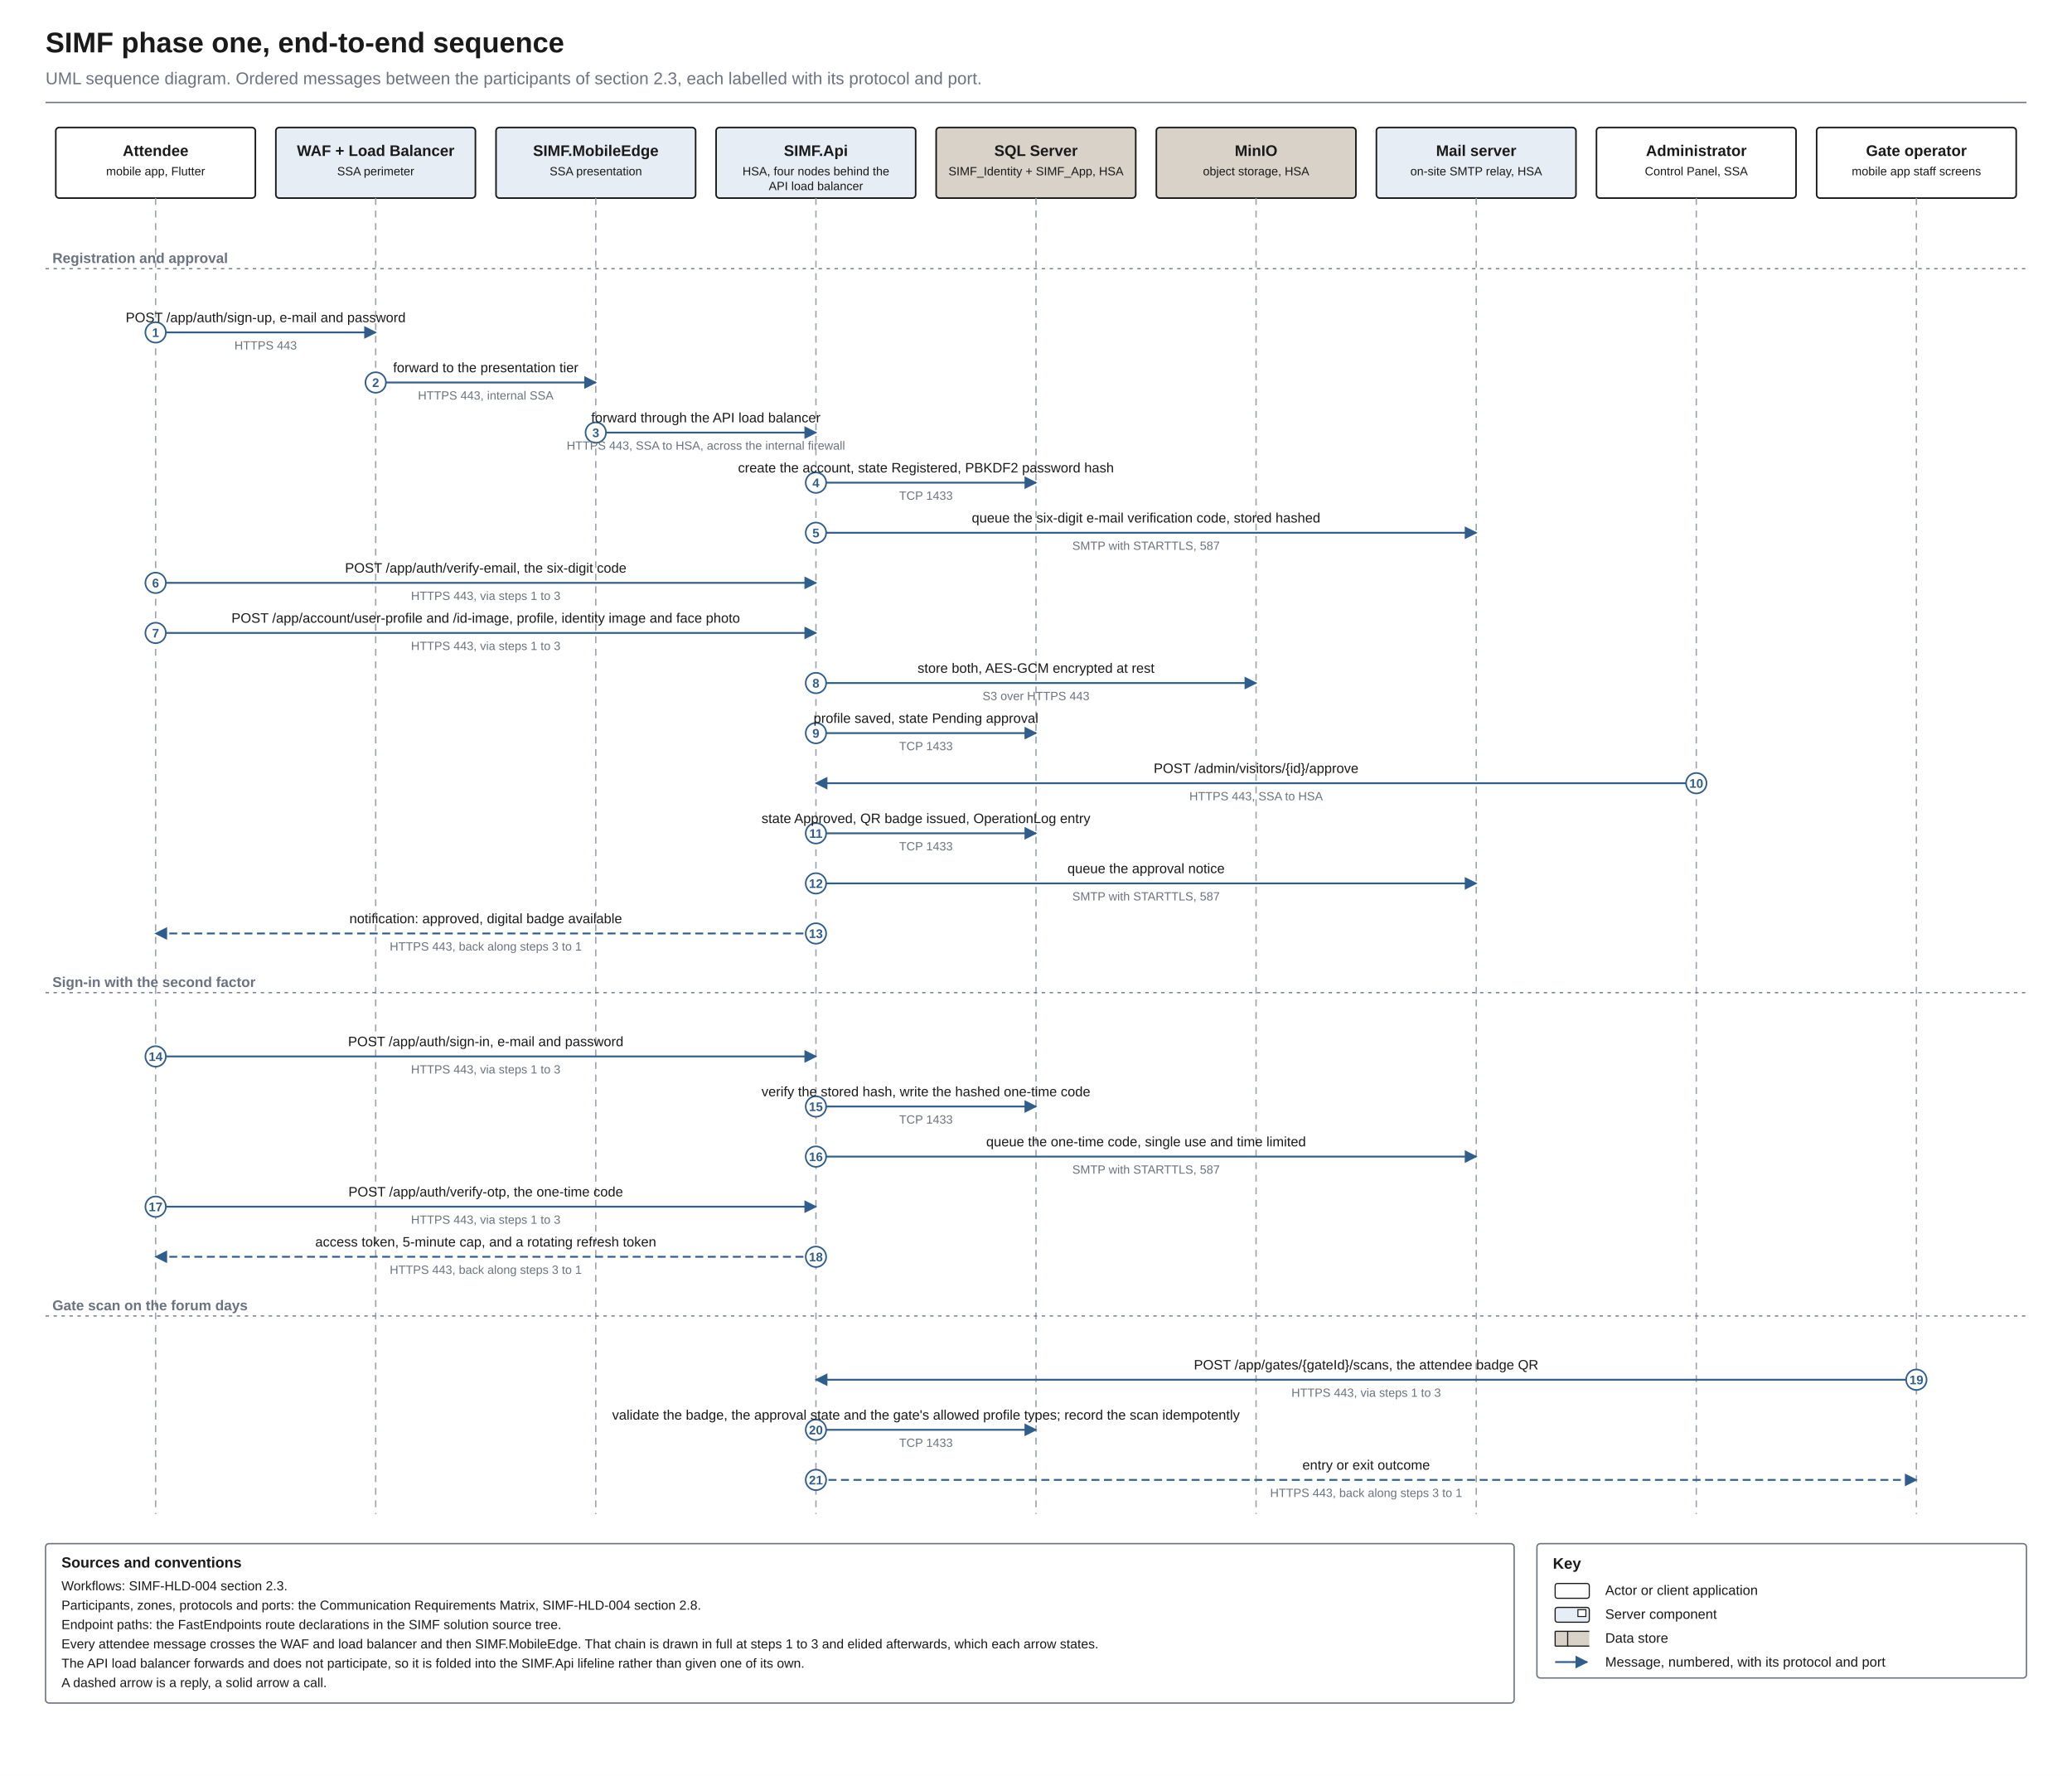
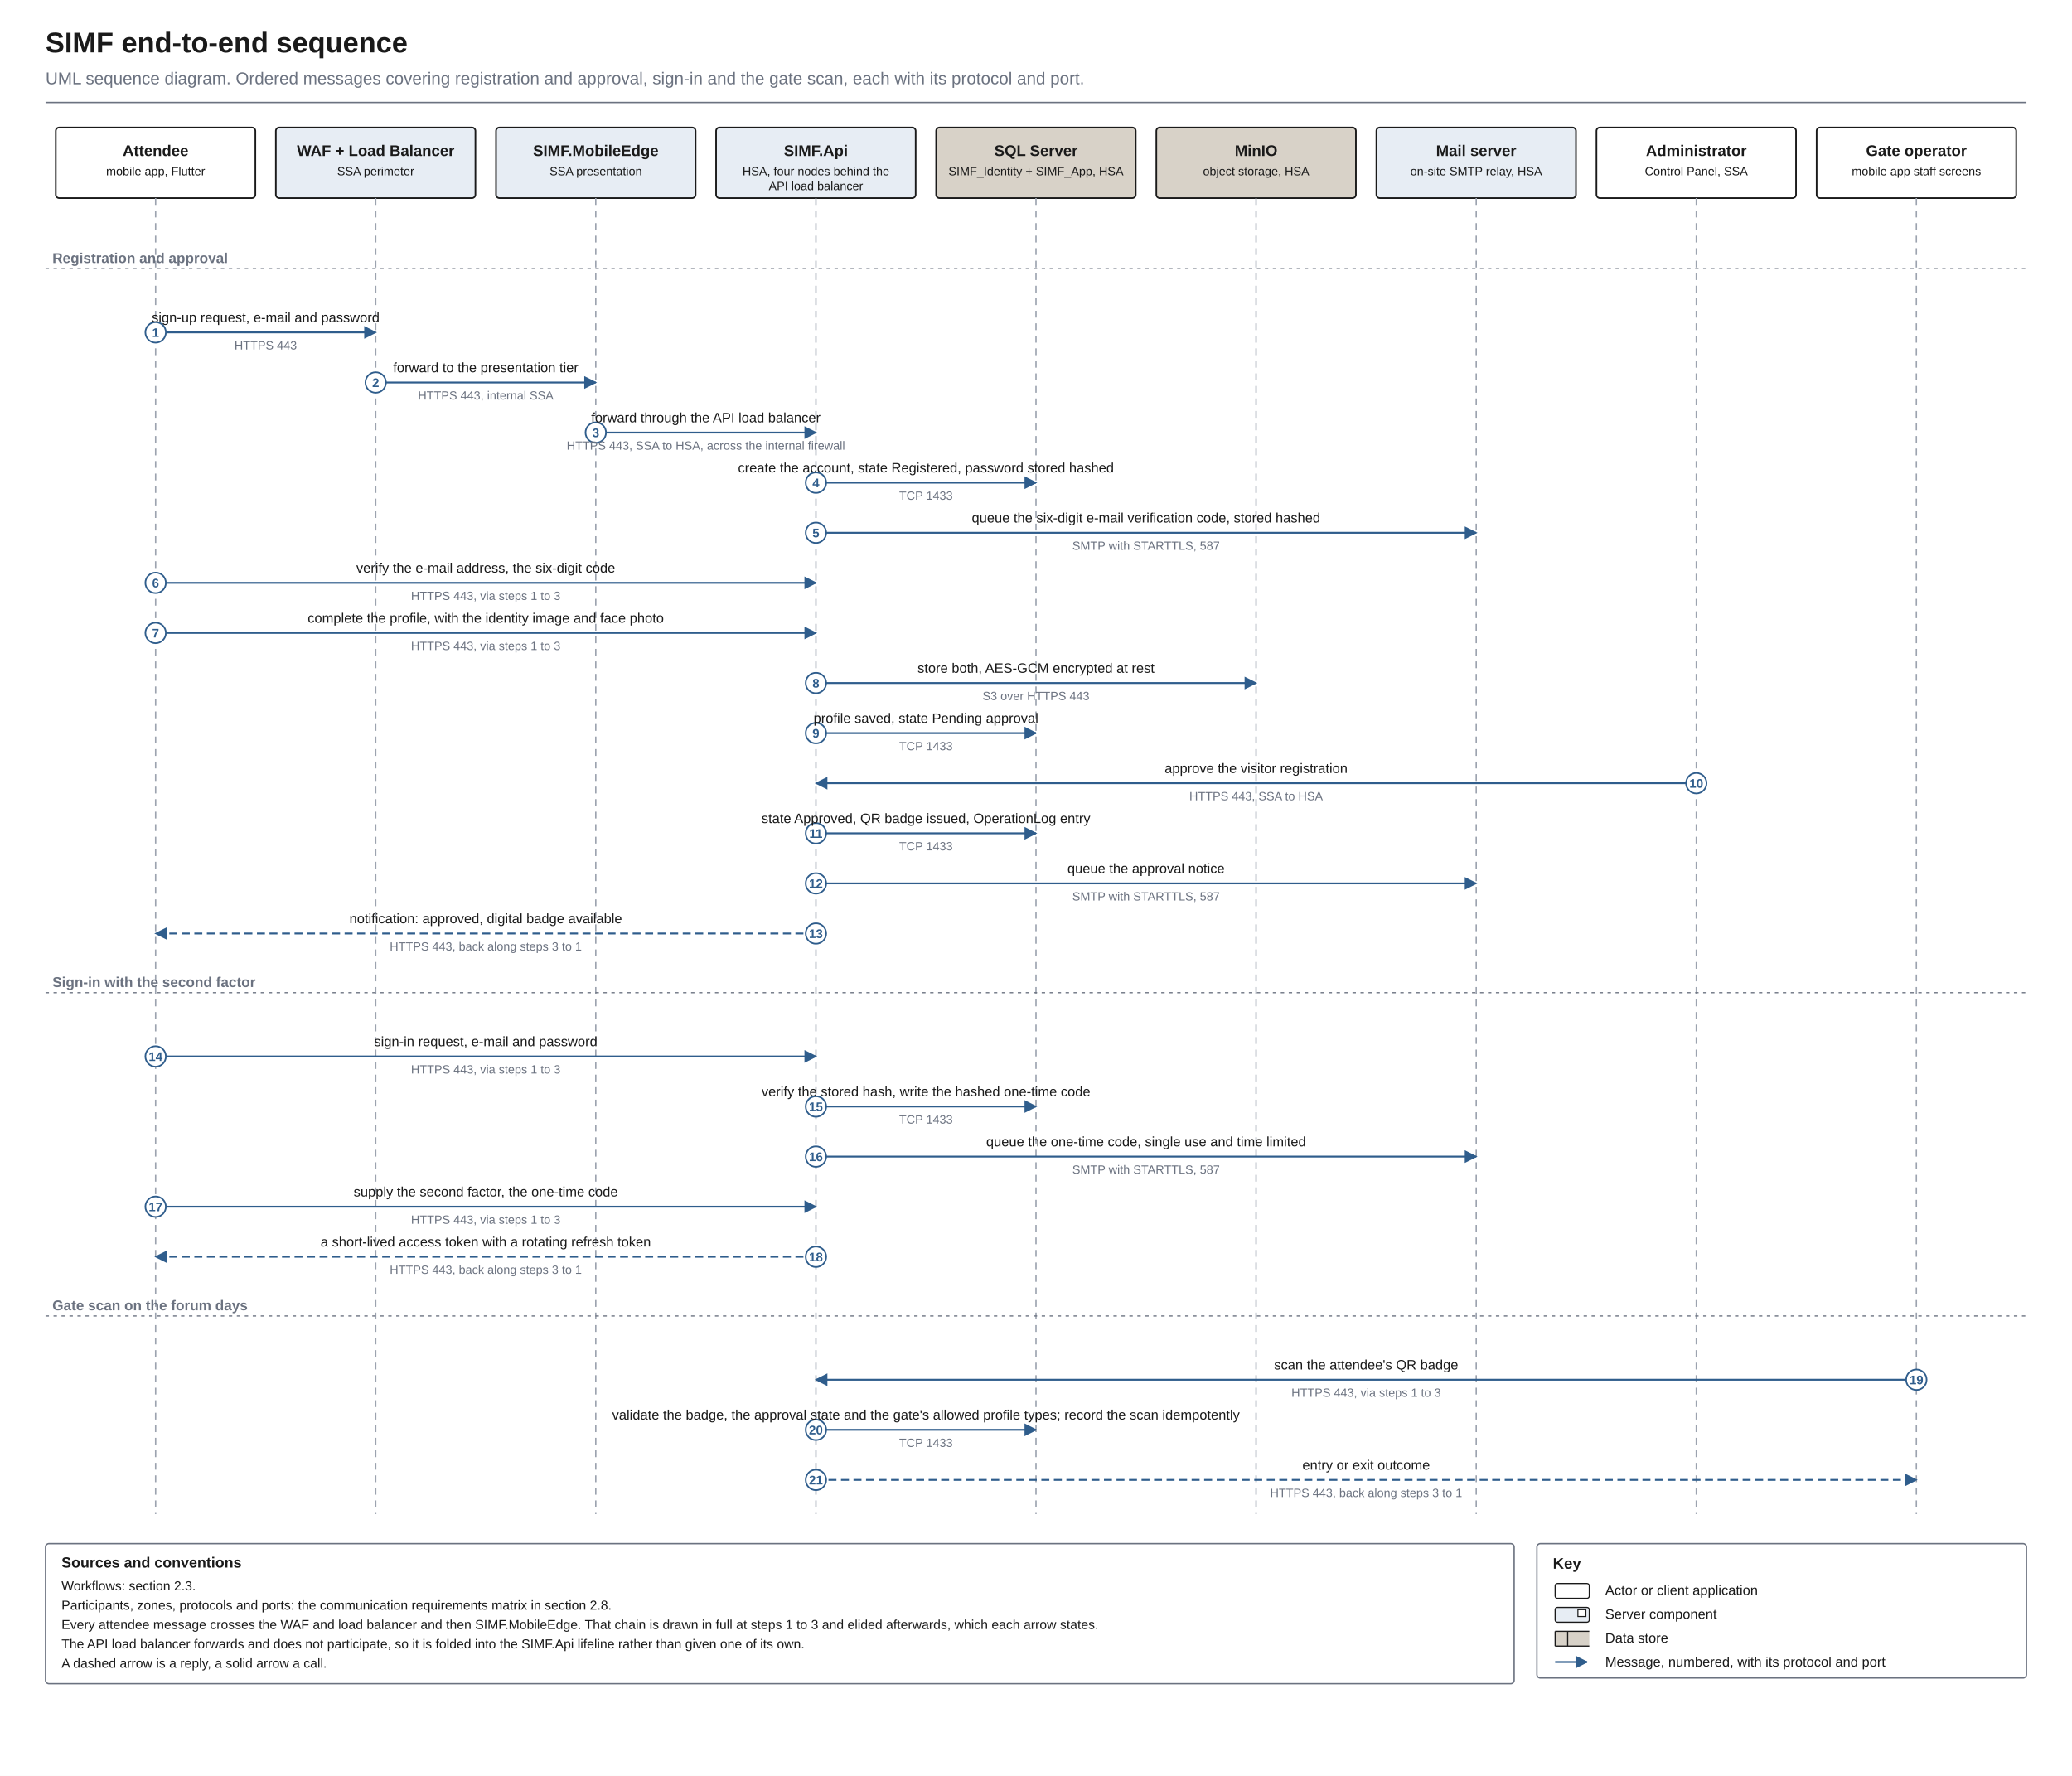
<svg xmlns="http://www.w3.org/2000/svg" width="1820" height="1560" viewBox="0 0 1820 1560">
  <defs>
    <marker id="ar" viewBox="0 0 10 10" refX="9" refY="5" markerWidth="7" markerHeight="7" orient="auto-start-reverse">
      <path d="M 0 0 L 10 5 L 0 10 z" fill="#2F5D8C" />
    </marker>
    <marker id="ai" viewBox="0 0 10 10" refX="9" refY="5" markerWidth="7" markerHeight="7" orient="auto-start-reverse">
      <path d="M 0 0 L 10 5 L 0 10 z" fill="#1A1A1A" />
    </marker>
    <pattern id="brick" width="20" height="10" patternUnits="userSpaceOnUse">
      <rect width="20" height="10" fill="#E3E6EA" />
      <path d="M0 0 H20 M0 5 H20 M10 0 V5 M0 5 V10 M20 5 V10" stroke="#9CA3AF" stroke-width="0.9" fill="none" />
    </pattern>
  </defs>
  <rect x="0" y="0" width="1820" height="1560" fill="#FFFFFF" />
-   <text x="40" y="46" font-family="Segoe UI, Calibri, Arial, sans-serif" font-size="25" fill="#1A1A1A" font-weight="600" text-anchor="start">SIMF phase one, end-to-end sequence</text>
-   <text x="40" y="74" font-family="Segoe UI, Calibri, Arial, sans-serif" font-size="15" fill="#6B7280" text-anchor="start">UML sequence diagram. Ordered messages between the participants of section 2.3, each labelled with its protocol and port.</text>
+   <text x="40" y="46" font-family="Segoe UI, Calibri, Arial, sans-serif" font-size="25" fill="#1A1A1A" font-weight="600" text-anchor="start">SIMF end-to-end sequence</text>
+   <text x="40" y="74" font-family="Segoe UI, Calibri, Arial, sans-serif" font-size="15" fill="#6B7280" text-anchor="start">UML sequence diagram. Ordered messages covering registration and approval, sign-in and the gate scan, each with its protocol and port.</text>
  <line x1="40" y1="90" x2="1780" y2="90" stroke="#6B7280" stroke-width="1.2" />
  <rect x="49.0" y="112" width="175.3" height="62" rx="3" fill="#FFFFFF" stroke="#1A1A1A" stroke-width="1.4" />
  <text x="136.667" y="137" font-family="Segoe UI, Calibri, Arial, sans-serif" font-size="13.5" fill="#1A1A1A" font-weight="600" text-anchor="middle">Attendee</text>
  <text x="136.667" y="154" font-family="Segoe UI, Calibri, Arial, sans-serif" font-size="10.5" fill="#1A1A1A" text-anchor="middle">mobile app, Flutter</text>
  <line x1="136.7" y1="174" x2="136.7" y2="1330" stroke="#9CA3AF" stroke-width="1.2" stroke-dasharray="6 5" />
  <rect x="242.3" y="112" width="175.3" height="62" rx="3" fill="#E7EDF4" stroke="#1A1A1A" stroke-width="1.4" />
  <text x="330.0" y="137" font-family="Segoe UI, Calibri, Arial, sans-serif" font-size="13.5" fill="#1A1A1A" font-weight="600" text-anchor="middle">WAF + Load Balancer</text>
  <text x="330.0" y="154" font-family="Segoe UI, Calibri, Arial, sans-serif" font-size="10.5" fill="#1A1A1A" text-anchor="middle">SSA perimeter</text>
  <line x1="330.0" y1="174" x2="330.0" y2="1330" stroke="#9CA3AF" stroke-width="1.2" stroke-dasharray="6 5" />
  <rect x="435.7" y="112" width="175.3" height="62" rx="3" fill="#E7EDF4" stroke="#1A1A1A" stroke-width="1.4" />
  <text x="523.333" y="137" font-family="Segoe UI, Calibri, Arial, sans-serif" font-size="13.5" fill="#1A1A1A" font-weight="600" text-anchor="middle">SIMF.MobileEdge</text>
  <text x="523.333" y="154" font-family="Segoe UI, Calibri, Arial, sans-serif" font-size="10.5" fill="#1A1A1A" text-anchor="middle">SSA presentation</text>
  <line x1="523.3" y1="174" x2="523.3" y2="1330" stroke="#9CA3AF" stroke-width="1.2" stroke-dasharray="6 5" />
  <rect x="629.0" y="112" width="175.3" height="62" rx="3" fill="#E7EDF4" stroke="#1A1A1A" stroke-width="1.4" />
  <text x="716.667" y="137" font-family="Segoe UI, Calibri, Arial, sans-serif" font-size="13.5" fill="#1A1A1A" font-weight="600" text-anchor="middle">SIMF.Api</text>
  <text x="716.667" y="154" font-family="Segoe UI, Calibri, Arial, sans-serif" font-size="10.5" fill="#1A1A1A" text-anchor="middle">HSA, four nodes behind the</text>
  <text x="716.667" y="167" font-family="Segoe UI, Calibri, Arial, sans-serif" font-size="10.5" fill="#1A1A1A" text-anchor="middle">API load balancer</text>
  <line x1="716.7" y1="174" x2="716.7" y2="1330" stroke="#9CA3AF" stroke-width="1.2" stroke-dasharray="6 5" />
  <rect x="822.3" y="112" width="175.3" height="62" rx="3" fill="#D8D2C8" stroke="#1A1A1A" stroke-width="1.4" />
  <text x="910.0" y="137" font-family="Segoe UI, Calibri, Arial, sans-serif" font-size="13.5" fill="#1A1A1A" font-weight="600" text-anchor="middle">SQL Server</text>
  <text x="910.0" y="154" font-family="Segoe UI, Calibri, Arial, sans-serif" font-size="10.5" fill="#1A1A1A" text-anchor="middle">SIMF_Identity + SIMF_App, HSA</text>
  <line x1="910.0" y1="174" x2="910.0" y2="1330" stroke="#9CA3AF" stroke-width="1.2" stroke-dasharray="6 5" />
  <rect x="1015.7" y="112" width="175.3" height="62" rx="3" fill="#D8D2C8" stroke="#1A1A1A" stroke-width="1.4" />
  <text x="1103.333" y="137" font-family="Segoe UI, Calibri, Arial, sans-serif" font-size="13.5" fill="#1A1A1A" font-weight="600" text-anchor="middle">MinIO</text>
  <text x="1103.333" y="154" font-family="Segoe UI, Calibri, Arial, sans-serif" font-size="10.5" fill="#1A1A1A" text-anchor="middle">object storage, HSA</text>
  <line x1="1103.3" y1="174" x2="1103.3" y2="1330" stroke="#9CA3AF" stroke-width="1.2" stroke-dasharray="6 5" />
  <rect x="1209.0" y="112" width="175.3" height="62" rx="3" fill="#E7EDF4" stroke="#1A1A1A" stroke-width="1.4" />
  <text x="1296.667" y="137" font-family="Segoe UI, Calibri, Arial, sans-serif" font-size="13.5" fill="#1A1A1A" font-weight="600" text-anchor="middle">Mail server</text>
  <text x="1296.667" y="154" font-family="Segoe UI, Calibri, Arial, sans-serif" font-size="10.5" fill="#1A1A1A" text-anchor="middle">on-site SMTP relay, HSA</text>
  <line x1="1296.7" y1="174" x2="1296.7" y2="1330" stroke="#9CA3AF" stroke-width="1.2" stroke-dasharray="6 5" />
  <rect x="1402.3" y="112" width="175.3" height="62" rx="3" fill="#FFFFFF" stroke="#1A1A1A" stroke-width="1.4" />
  <text x="1490" y="137" font-family="Segoe UI, Calibri, Arial, sans-serif" font-size="13.5" fill="#1A1A1A" font-weight="600" text-anchor="middle">Administrator</text>
  <text x="1490" y="154" font-family="Segoe UI, Calibri, Arial, sans-serif" font-size="10.5" fill="#1A1A1A" text-anchor="middle">Control Panel, SSA</text>
  <line x1="1490.0" y1="174" x2="1490.0" y2="1330" stroke="#9CA3AF" stroke-width="1.2" stroke-dasharray="6 5" />
  <rect x="1595.7" y="112" width="175.3" height="62" rx="3" fill="#FFFFFF" stroke="#1A1A1A" stroke-width="1.4" />
  <text x="1683.333" y="137" font-family="Segoe UI, Calibri, Arial, sans-serif" font-size="13.5" fill="#1A1A1A" font-weight="600" text-anchor="middle">Gate operator</text>
  <text x="1683.333" y="154" font-family="Segoe UI, Calibri, Arial, sans-serif" font-size="10.5" fill="#1A1A1A" text-anchor="middle">mobile app staff screens</text>
  <line x1="1683.3" y1="174" x2="1683.3" y2="1330" stroke="#9CA3AF" stroke-width="1.2" stroke-dasharray="6 5" />
  <line x1="40" y1="236" x2="1780" y2="236" stroke="#6B7280" stroke-width="1" stroke-dasharray="3 4" />
  <text x="46" y="231" font-family="Segoe UI, Calibri, Arial, sans-serif" font-size="12.5" fill="#6B7280" font-weight="600" text-anchor="start">Registration and approval</text>
  <path d="M 136.7 292.0 L 330.0 292.0" fill="none" stroke="#2F5D8C" stroke-width="1.6" marker-end="url(#ar)" />
  <circle cx="136.7" cy="292.0" r="9" fill="#FFFFFF" stroke="#2F5D8C" stroke-width="1.4" />
  <text x="136.667" y="296" font-family="Segoe UI, Calibri, Arial, sans-serif" font-size="11" fill="#2F5D8C" font-weight="600" text-anchor="middle">1</text>
-   <text x="233.333" y="283" font-family="Segoe UI, Calibri, Arial, sans-serif" font-size="12" fill="#1A1A1A" text-anchor="middle">POST /app/auth/sign-up, e-mail and password</text>
+   <text x="233.333" y="283" font-family="Segoe UI, Calibri, Arial, sans-serif" font-size="12" fill="#1A1A1A" text-anchor="middle">sign-up request, e-mail and password</text>
  <text x="233.333" y="307" font-family="Segoe UI, Calibri, Arial, sans-serif" font-size="10.5" fill="#6B7280" text-anchor="middle">HTTPS 443</text>
  <path d="M 330.0 336.0 L 523.3 336.0" fill="none" stroke="#2F5D8C" stroke-width="1.6" marker-end="url(#ar)" />
  <circle cx="330.0" cy="336.0" r="9" fill="#FFFFFF" stroke="#2F5D8C" stroke-width="1.4" />
  <text x="330.0" y="340" font-family="Segoe UI, Calibri, Arial, sans-serif" font-size="11" fill="#2F5D8C" font-weight="600" text-anchor="middle">2</text>
  <text x="426.667" y="327" font-family="Segoe UI, Calibri, Arial, sans-serif" font-size="12" fill="#1A1A1A" text-anchor="middle">forward to the presentation tier</text>
  <text x="426.667" y="351" font-family="Segoe UI, Calibri, Arial, sans-serif" font-size="10.5" fill="#6B7280" text-anchor="middle">HTTPS 443, internal SSA</text>
  <path d="M 523.3 380.0 L 716.7 380.0" fill="none" stroke="#2F5D8C" stroke-width="1.6" marker-end="url(#ar)" />
  <circle cx="523.3" cy="380.0" r="9" fill="#FFFFFF" stroke="#2F5D8C" stroke-width="1.4" />
  <text x="523.333" y="384" font-family="Segoe UI, Calibri, Arial, sans-serif" font-size="11" fill="#2F5D8C" font-weight="600" text-anchor="middle">3</text>
  <text x="620.0" y="371" font-family="Segoe UI, Calibri, Arial, sans-serif" font-size="12" fill="#1A1A1A" text-anchor="middle">forward through the API load balancer</text>
  <text x="620.0" y="395" font-family="Segoe UI, Calibri, Arial, sans-serif" font-size="10.5" fill="#6B7280" text-anchor="middle">HTTPS 443, SSA to HSA, across the internal firewall</text>
  <path d="M 716.7 424.0 L 910.0 424.0" fill="none" stroke="#2F5D8C" stroke-width="1.6" marker-end="url(#ar)" />
  <circle cx="716.7" cy="424.0" r="9" fill="#FFFFFF" stroke="#2F5D8C" stroke-width="1.4" />
  <text x="716.667" y="428" font-family="Segoe UI, Calibri, Arial, sans-serif" font-size="11" fill="#2F5D8C" font-weight="600" text-anchor="middle">4</text>
-   <text x="813.333" y="415" font-family="Segoe UI, Calibri, Arial, sans-serif" font-size="12" fill="#1A1A1A" text-anchor="middle">create the account, state Registered, PBKDF2 password hash</text>
+   <text x="813.333" y="415" font-family="Segoe UI, Calibri, Arial, sans-serif" font-size="12" fill="#1A1A1A" text-anchor="middle">create the account, state Registered, password stored hashed</text>
  <text x="813.333" y="439" font-family="Segoe UI, Calibri, Arial, sans-serif" font-size="10.5" fill="#6B7280" text-anchor="middle">TCP 1433</text>
  <path d="M 716.7 468.0 L 1296.7 468.0" fill="none" stroke="#2F5D8C" stroke-width="1.6" marker-end="url(#ar)" />
  <circle cx="716.7" cy="468.0" r="9" fill="#FFFFFF" stroke="#2F5D8C" stroke-width="1.4" />
  <text x="716.667" y="472" font-family="Segoe UI, Calibri, Arial, sans-serif" font-size="11" fill="#2F5D8C" font-weight="600" text-anchor="middle">5</text>
  <text x="1006.667" y="459" font-family="Segoe UI, Calibri, Arial, sans-serif" font-size="12" fill="#1A1A1A" text-anchor="middle">queue the six-digit e-mail verification code, stored hashed</text>
  <text x="1006.667" y="483" font-family="Segoe UI, Calibri, Arial, sans-serif" font-size="10.5" fill="#6B7280" text-anchor="middle">SMTP with STARTTLS, 587</text>
  <path d="M 136.7 512.0 L 716.7 512.0" fill="none" stroke="#2F5D8C" stroke-width="1.6" marker-end="url(#ar)" />
  <circle cx="136.7" cy="512.0" r="9" fill="#FFFFFF" stroke="#2F5D8C" stroke-width="1.4" />
  <text x="136.667" y="516" font-family="Segoe UI, Calibri, Arial, sans-serif" font-size="11" fill="#2F5D8C" font-weight="600" text-anchor="middle">6</text>
-   <text x="426.667" y="503" font-family="Segoe UI, Calibri, Arial, sans-serif" font-size="12" fill="#1A1A1A" text-anchor="middle">POST /app/auth/verify-email, the six-digit code</text>
+   <text x="426.667" y="503" font-family="Segoe UI, Calibri, Arial, sans-serif" font-size="12" fill="#1A1A1A" text-anchor="middle">verify the e-mail address, the six-digit code</text>
  <text x="426.667" y="527" font-family="Segoe UI, Calibri, Arial, sans-serif" font-size="10.5" fill="#6B7280" text-anchor="middle">HTTPS 443, via steps 1 to 3</text>
  <path d="M 136.7 556.0 L 716.7 556.0" fill="none" stroke="#2F5D8C" stroke-width="1.6" marker-end="url(#ar)" />
  <circle cx="136.7" cy="556.0" r="9" fill="#FFFFFF" stroke="#2F5D8C" stroke-width="1.4" />
  <text x="136.667" y="560" font-family="Segoe UI, Calibri, Arial, sans-serif" font-size="11" fill="#2F5D8C" font-weight="600" text-anchor="middle">7</text>
-   <text x="426.667" y="547" font-family="Segoe UI, Calibri, Arial, sans-serif" font-size="12" fill="#1A1A1A" text-anchor="middle">POST /app/account/user-profile and /id-image, profile, identity image and face photo</text>
+   <text x="426.667" y="547" font-family="Segoe UI, Calibri, Arial, sans-serif" font-size="12" fill="#1A1A1A" text-anchor="middle">complete the profile, with the identity image and face photo</text>
  <text x="426.667" y="571" font-family="Segoe UI, Calibri, Arial, sans-serif" font-size="10.5" fill="#6B7280" text-anchor="middle">HTTPS 443, via steps 1 to 3</text>
  <path d="M 716.7 600.0 L 1103.3 600.0" fill="none" stroke="#2F5D8C" stroke-width="1.6" marker-end="url(#ar)" />
  <circle cx="716.7" cy="600.0" r="9" fill="#FFFFFF" stroke="#2F5D8C" stroke-width="1.4" />
  <text x="716.667" y="604" font-family="Segoe UI, Calibri, Arial, sans-serif" font-size="11" fill="#2F5D8C" font-weight="600" text-anchor="middle">8</text>
  <text x="910" y="591" font-family="Segoe UI, Calibri, Arial, sans-serif" font-size="12" fill="#1A1A1A" text-anchor="middle">store both, AES-GCM encrypted at rest</text>
  <text x="910" y="615" font-family="Segoe UI, Calibri, Arial, sans-serif" font-size="10.5" fill="#6B7280" text-anchor="middle">S3 over HTTPS 443</text>
  <path d="M 716.7 644.0 L 910.0 644.0" fill="none" stroke="#2F5D8C" stroke-width="1.6" marker-end="url(#ar)" />
  <circle cx="716.7" cy="644.0" r="9" fill="#FFFFFF" stroke="#2F5D8C" stroke-width="1.4" />
  <text x="716.667" y="648" font-family="Segoe UI, Calibri, Arial, sans-serif" font-size="11" fill="#2F5D8C" font-weight="600" text-anchor="middle">9</text>
  <text x="813.333" y="635" font-family="Segoe UI, Calibri, Arial, sans-serif" font-size="12" fill="#1A1A1A" text-anchor="middle">profile saved, state Pending approval</text>
  <text x="813.333" y="659" font-family="Segoe UI, Calibri, Arial, sans-serif" font-size="10.5" fill="#6B7280" text-anchor="middle">TCP 1433</text>
  <path d="M 1490.0 688.0 L 716.7 688.0" fill="none" stroke="#2F5D8C" stroke-width="1.6" marker-end="url(#ar)" />
  <circle cx="1490.0" cy="688.0" r="9" fill="#FFFFFF" stroke="#2F5D8C" stroke-width="1.4" />
  <text x="1490" y="692" font-family="Segoe UI, Calibri, Arial, sans-serif" font-size="11" fill="#2F5D8C" font-weight="600" text-anchor="middle">10</text>
-   <text x="1103.333" y="679" font-family="Segoe UI, Calibri, Arial, sans-serif" font-size="12" fill="#1A1A1A" text-anchor="middle">POST /admin/visitors/{id}/approve</text>
+   <text x="1103.333" y="679" font-family="Segoe UI, Calibri, Arial, sans-serif" font-size="12" fill="#1A1A1A" text-anchor="middle">approve the visitor registration</text>
  <text x="1103.333" y="703" font-family="Segoe UI, Calibri, Arial, sans-serif" font-size="10.5" fill="#6B7280" text-anchor="middle">HTTPS 443, SSA to HSA</text>
  <path d="M 716.7 732.0 L 910.0 732.0" fill="none" stroke="#2F5D8C" stroke-width="1.6" marker-end="url(#ar)" />
  <circle cx="716.7" cy="732.0" r="9" fill="#FFFFFF" stroke="#2F5D8C" stroke-width="1.4" />
  <text x="716.667" y="736" font-family="Segoe UI, Calibri, Arial, sans-serif" font-size="11" fill="#2F5D8C" font-weight="600" text-anchor="middle">11</text>
  <text x="813.333" y="723" font-family="Segoe UI, Calibri, Arial, sans-serif" font-size="12" fill="#1A1A1A" text-anchor="middle">state Approved, QR badge issued, OperationLog entry</text>
  <text x="813.333" y="747" font-family="Segoe UI, Calibri, Arial, sans-serif" font-size="10.5" fill="#6B7280" text-anchor="middle">TCP 1433</text>
  <path d="M 716.7 776.0 L 1296.7 776.0" fill="none" stroke="#2F5D8C" stroke-width="1.6" marker-end="url(#ar)" />
  <circle cx="716.7" cy="776.0" r="9" fill="#FFFFFF" stroke="#2F5D8C" stroke-width="1.4" />
  <text x="716.667" y="780" font-family="Segoe UI, Calibri, Arial, sans-serif" font-size="11" fill="#2F5D8C" font-weight="600" text-anchor="middle">12</text>
  <text x="1006.667" y="767" font-family="Segoe UI, Calibri, Arial, sans-serif" font-size="12" fill="#1A1A1A" text-anchor="middle">queue the approval notice</text>
  <text x="1006.667" y="791" font-family="Segoe UI, Calibri, Arial, sans-serif" font-size="10.5" fill="#6B7280" text-anchor="middle">SMTP with STARTTLS, 587</text>
  <path d="M 716.7 820.0 L 136.7 820.0" fill="none" stroke="#2F5D8C" stroke-width="1.6" stroke-dasharray="7 4" marker-end="url(#ar)" />
  <circle cx="716.7" cy="820.0" r="9" fill="#FFFFFF" stroke="#2F5D8C" stroke-width="1.4" />
  <text x="716.667" y="824" font-family="Segoe UI, Calibri, Arial, sans-serif" font-size="11" fill="#2F5D8C" font-weight="600" text-anchor="middle">13</text>
  <text x="426.667" y="811" font-family="Segoe UI, Calibri, Arial, sans-serif" font-size="12" fill="#1A1A1A" text-anchor="middle">notification: approved, digital badge available</text>
  <text x="426.667" y="835" font-family="Segoe UI, Calibri, Arial, sans-serif" font-size="10.5" fill="#6B7280" text-anchor="middle">HTTPS 443, back along steps 3 to 1</text>
  <line x1="40" y1="872" x2="1780" y2="872" stroke="#6B7280" stroke-width="1" stroke-dasharray="3 4" />
  <text x="46" y="867" font-family="Segoe UI, Calibri, Arial, sans-serif" font-size="12.5" fill="#6B7280" font-weight="600" text-anchor="start">Sign-in with the second factor</text>
  <path d="M 136.7 928.0 L 716.7 928.0" fill="none" stroke="#2F5D8C" stroke-width="1.6" marker-end="url(#ar)" />
  <circle cx="136.7" cy="928.0" r="9" fill="#FFFFFF" stroke="#2F5D8C" stroke-width="1.4" />
  <text x="136.667" y="932" font-family="Segoe UI, Calibri, Arial, sans-serif" font-size="11" fill="#2F5D8C" font-weight="600" text-anchor="middle">14</text>
-   <text x="426.667" y="919" font-family="Segoe UI, Calibri, Arial, sans-serif" font-size="12" fill="#1A1A1A" text-anchor="middle">POST /app/auth/sign-in, e-mail and password</text>
+   <text x="426.667" y="919" font-family="Segoe UI, Calibri, Arial, sans-serif" font-size="12" fill="#1A1A1A" text-anchor="middle">sign-in request, e-mail and password</text>
  <text x="426.667" y="943" font-family="Segoe UI, Calibri, Arial, sans-serif" font-size="10.5" fill="#6B7280" text-anchor="middle">HTTPS 443, via steps 1 to 3</text>
  <path d="M 716.7 972.0 L 910.0 972.0" fill="none" stroke="#2F5D8C" stroke-width="1.6" marker-end="url(#ar)" />
  <circle cx="716.7" cy="972.0" r="9" fill="#FFFFFF" stroke="#2F5D8C" stroke-width="1.4" />
  <text x="716.667" y="976" font-family="Segoe UI, Calibri, Arial, sans-serif" font-size="11" fill="#2F5D8C" font-weight="600" text-anchor="middle">15</text>
  <text x="813.333" y="963" font-family="Segoe UI, Calibri, Arial, sans-serif" font-size="12" fill="#1A1A1A" text-anchor="middle">verify the stored hash, write the hashed one-time code</text>
  <text x="813.333" y="987" font-family="Segoe UI, Calibri, Arial, sans-serif" font-size="10.5" fill="#6B7280" text-anchor="middle">TCP 1433</text>
  <path d="M 716.7 1016.0 L 1296.7 1016.0" fill="none" stroke="#2F5D8C" stroke-width="1.6" marker-end="url(#ar)" />
  <circle cx="716.7" cy="1016.0" r="9" fill="#FFFFFF" stroke="#2F5D8C" stroke-width="1.4" />
  <text x="716.667" y="1020" font-family="Segoe UI, Calibri, Arial, sans-serif" font-size="11" fill="#2F5D8C" font-weight="600" text-anchor="middle">16</text>
  <text x="1006.667" y="1007" font-family="Segoe UI, Calibri, Arial, sans-serif" font-size="12" fill="#1A1A1A" text-anchor="middle">queue the one-time code, single use and time limited</text>
  <text x="1006.667" y="1031" font-family="Segoe UI, Calibri, Arial, sans-serif" font-size="10.5" fill="#6B7280" text-anchor="middle">SMTP with STARTTLS, 587</text>
  <path d="M 136.7 1060.0 L 716.7 1060.0" fill="none" stroke="#2F5D8C" stroke-width="1.6" marker-end="url(#ar)" />
  <circle cx="136.7" cy="1060.0" r="9" fill="#FFFFFF" stroke="#2F5D8C" stroke-width="1.4" />
  <text x="136.667" y="1064" font-family="Segoe UI, Calibri, Arial, sans-serif" font-size="11" fill="#2F5D8C" font-weight="600" text-anchor="middle">17</text>
-   <text x="426.667" y="1051" font-family="Segoe UI, Calibri, Arial, sans-serif" font-size="12" fill="#1A1A1A" text-anchor="middle">POST /app/auth/verify-otp, the one-time code</text>
+   <text x="426.667" y="1051" font-family="Segoe UI, Calibri, Arial, sans-serif" font-size="12" fill="#1A1A1A" text-anchor="middle">supply the second factor, the one-time code</text>
  <text x="426.667" y="1075" font-family="Segoe UI, Calibri, Arial, sans-serif" font-size="10.5" fill="#6B7280" text-anchor="middle">HTTPS 443, via steps 1 to 3</text>
  <path d="M 716.7 1104.0 L 136.7 1104.0" fill="none" stroke="#2F5D8C" stroke-width="1.6" stroke-dasharray="7 4" marker-end="url(#ar)" />
  <circle cx="716.7" cy="1104.0" r="9" fill="#FFFFFF" stroke="#2F5D8C" stroke-width="1.4" />
  <text x="716.667" y="1108" font-family="Segoe UI, Calibri, Arial, sans-serif" font-size="11" fill="#2F5D8C" font-weight="600" text-anchor="middle">18</text>
-   <text x="426.667" y="1095" font-family="Segoe UI, Calibri, Arial, sans-serif" font-size="12" fill="#1A1A1A" text-anchor="middle">access token, 5-minute cap, and a rotating refresh token</text>
+   <text x="426.667" y="1095" font-family="Segoe UI, Calibri, Arial, sans-serif" font-size="12" fill="#1A1A1A" text-anchor="middle">a short-lived access token with a rotating refresh token</text>
  <text x="426.667" y="1119" font-family="Segoe UI, Calibri, Arial, sans-serif" font-size="10.5" fill="#6B7280" text-anchor="middle">HTTPS 443, back along steps 3 to 1</text>
  <line x1="40" y1="1156" x2="1780" y2="1156" stroke="#6B7280" stroke-width="1" stroke-dasharray="3 4" />
  <text x="46" y="1151" font-family="Segoe UI, Calibri, Arial, sans-serif" font-size="12.5" fill="#6B7280" font-weight="600" text-anchor="start">Gate scan on the forum days</text>
  <path d="M 1683.3 1212.0 L 716.7 1212.0" fill="none" stroke="#2F5D8C" stroke-width="1.6" marker-end="url(#ar)" />
  <circle cx="1683.3" cy="1212.0" r="9" fill="#FFFFFF" stroke="#2F5D8C" stroke-width="1.4" />
  <text x="1683.333" y="1216" font-family="Segoe UI, Calibri, Arial, sans-serif" font-size="11" fill="#2F5D8C" font-weight="600" text-anchor="middle">19</text>
-   <text x="1200.0" y="1203" font-family="Segoe UI, Calibri, Arial, sans-serif" font-size="12" fill="#1A1A1A" text-anchor="middle">POST /app/gates/{gateId}/scans, the attendee badge QR</text>
+   <text x="1200.0" y="1203" font-family="Segoe UI, Calibri, Arial, sans-serif" font-size="12" fill="#1A1A1A" text-anchor="middle">scan the attendee's QR badge</text>
  <text x="1200.0" y="1227" font-family="Segoe UI, Calibri, Arial, sans-serif" font-size="10.5" fill="#6B7280" text-anchor="middle">HTTPS 443, via steps 1 to 3</text>
  <path d="M 716.7 1256.0 L 910.0 1256.0" fill="none" stroke="#2F5D8C" stroke-width="1.6" marker-end="url(#ar)" />
  <circle cx="716.7" cy="1256.0" r="9" fill="#FFFFFF" stroke="#2F5D8C" stroke-width="1.4" />
  <text x="716.667" y="1260" font-family="Segoe UI, Calibri, Arial, sans-serif" font-size="11" fill="#2F5D8C" font-weight="600" text-anchor="middle">20</text>
  <text x="813.333" y="1247" font-family="Segoe UI, Calibri, Arial, sans-serif" font-size="12" fill="#1A1A1A" text-anchor="middle">validate the badge, the approval state and the gate's allowed profile types; record the scan idempotently</text>
  <text x="813.333" y="1271" font-family="Segoe UI, Calibri, Arial, sans-serif" font-size="10.5" fill="#6B7280" text-anchor="middle">TCP 1433</text>
  <path d="M 716.7 1300.0 L 1683.3 1300.0" fill="none" stroke="#2F5D8C" stroke-width="1.6" stroke-dasharray="7 4" marker-end="url(#ar)" />
  <circle cx="716.7" cy="1300.0" r="9" fill="#FFFFFF" stroke="#2F5D8C" stroke-width="1.4" />
  <text x="716.667" y="1304" font-family="Segoe UI, Calibri, Arial, sans-serif" font-size="11" fill="#2F5D8C" font-weight="600" text-anchor="middle">21</text>
  <text x="1200.0" y="1291" font-family="Segoe UI, Calibri, Arial, sans-serif" font-size="12" fill="#1A1A1A" text-anchor="middle">entry or exit outcome</text>
  <text x="1200.0" y="1315" font-family="Segoe UI, Calibri, Arial, sans-serif" font-size="10.5" fill="#6B7280" text-anchor="middle">HTTPS 443, back along steps 3 to 1</text>
  <rect x="1350" y="1356" width="430" height="118" rx="3" fill="#FFFFFF" stroke="#6B7280" stroke-width="1.2" />
  <text x="1364" y="1378" font-family="Segoe UI, Calibri, Arial, sans-serif" font-size="13.5" fill="#1A1A1A" font-weight="600" text-anchor="start">Key</text>
  <rect x="1366" y="1391" width="30" height="13" rx="2" fill="#FFFFFF" stroke="#1A1A1A" stroke-width="1" />
  <text x="1410" y="1401" font-family="Segoe UI, Calibri, Arial, sans-serif" font-size="12" fill="#1A1A1A" text-anchor="start">Actor or client application</text>
  <rect x="1366" y="1412" width="30" height="13" rx="2" fill="#E7EDF4" stroke="#1A1A1A" stroke-width="1" />
  <rect x="1386" y="1414" width="7" height="6" fill="#FFFFFF" stroke="#1A1A1A" stroke-width="0.9" />
  <text x="1410" y="1422" font-family="Segoe UI, Calibri, Arial, sans-serif" font-size="12" fill="#1A1A1A" text-anchor="start">Server component</text>
  <rect x="1366" y="1433" width="30" height="13" fill="#D8D2C8" stroke="none" />
  <path d="M 1366 1433 H 1396 M 1366 1446 H 1396 M 1366 1433 V 1446 M 1377 1433 V 1446" stroke="#1A1A1A" stroke-width="1" fill="none" />
  <text x="1410" y="1443" font-family="Segoe UI, Calibri, Arial, sans-serif" font-size="12" fill="#1A1A1A" text-anchor="start">Data store</text>
  <path d="M 1366 1460 H 1394" stroke="#2F5D8C" stroke-width="1.6" marker-end="url(#ar)" />
  <text x="1410" y="1464" font-family="Segoe UI, Calibri, Arial, sans-serif" font-size="12" fill="#1A1A1A" text-anchor="start">Message, numbered, with its protocol and port</text>
-   <rect x="40" y="1356" width="1290" height="140" rx="3" fill="#FFFFFF" stroke="#6B7280" stroke-width="1.2" />
+   <rect x="40" y="1356" width="1290" height="123" rx="3" fill="#FFFFFF" stroke="#6B7280" stroke-width="1.2" />
  <text x="54" y="1377" font-family="Segoe UI, Calibri, Arial, sans-serif" font-size="13" fill="#1A1A1A" font-weight="600" text-anchor="start">Sources and conventions</text>
-   <text x="54" y="1397" font-family="Segoe UI, Calibri, Arial, sans-serif" font-size="11.5" fill="#1A1A1A" text-anchor="start">Workflows: SIMF-HLD-004 section 2.3.</text>
-   <text x="54" y="1414" font-family="Segoe UI, Calibri, Arial, sans-serif" font-size="11.5" fill="#1A1A1A" text-anchor="start">Participants, zones, protocols and ports: the Communication Requirements Matrix, SIMF-HLD-004 section 2.8.</text>
-   <text x="54" y="1431" font-family="Segoe UI, Calibri, Arial, sans-serif" font-size="11.5" fill="#1A1A1A" text-anchor="start">Endpoint paths: the FastEndpoints route declarations in the SIMF solution source tree.</text>
-   <text x="54" y="1448" font-family="Segoe UI, Calibri, Arial, sans-serif" font-size="11.5" fill="#1A1A1A" text-anchor="start">Every attendee message crosses the WAF and load balancer and then SIMF.MobileEdge. That chain is drawn in full at steps 1 to 3 and elided afterwards, which each arrow states.</text>
-   <text x="54" y="1465" font-family="Segoe UI, Calibri, Arial, sans-serif" font-size="11.5" fill="#1A1A1A" text-anchor="start">The API load balancer forwards and does not participate, so it is folded into the SIMF.Api lifeline rather than given one of its own.</text>
-   <text x="54" y="1482" font-family="Segoe UI, Calibri, Arial, sans-serif" font-size="11.5" fill="#1A1A1A" text-anchor="start">A dashed arrow is a reply, a solid arrow a call.</text>
+   <text x="54" y="1397" font-family="Segoe UI, Calibri, Arial, sans-serif" font-size="11.5" fill="#1A1A1A" text-anchor="start">Workflows: section 2.3.</text>
+   <text x="54" y="1414" font-family="Segoe UI, Calibri, Arial, sans-serif" font-size="11.5" fill="#1A1A1A" text-anchor="start">Participants, zones, protocols and ports: the communication requirements matrix in section 2.8.</text>
+   <text x="54" y="1431" font-family="Segoe UI, Calibri, Arial, sans-serif" font-size="11.5" fill="#1A1A1A" text-anchor="start">Every attendee message crosses the WAF and load balancer and then SIMF.MobileEdge. That chain is drawn in full at steps 1 to 3 and elided afterwards, which each arrow states.</text>
+   <text x="54" y="1448" font-family="Segoe UI, Calibri, Arial, sans-serif" font-size="11.5" fill="#1A1A1A" text-anchor="start">The API load balancer forwards and does not participate, so it is folded into the SIMF.Api lifeline rather than given one of its own.</text>
+   <text x="54" y="1465" font-family="Segoe UI, Calibri, Arial, sans-serif" font-size="11.5" fill="#1A1A1A" text-anchor="start">A dashed arrow is a reply, a solid arrow a call.</text>
</svg>
